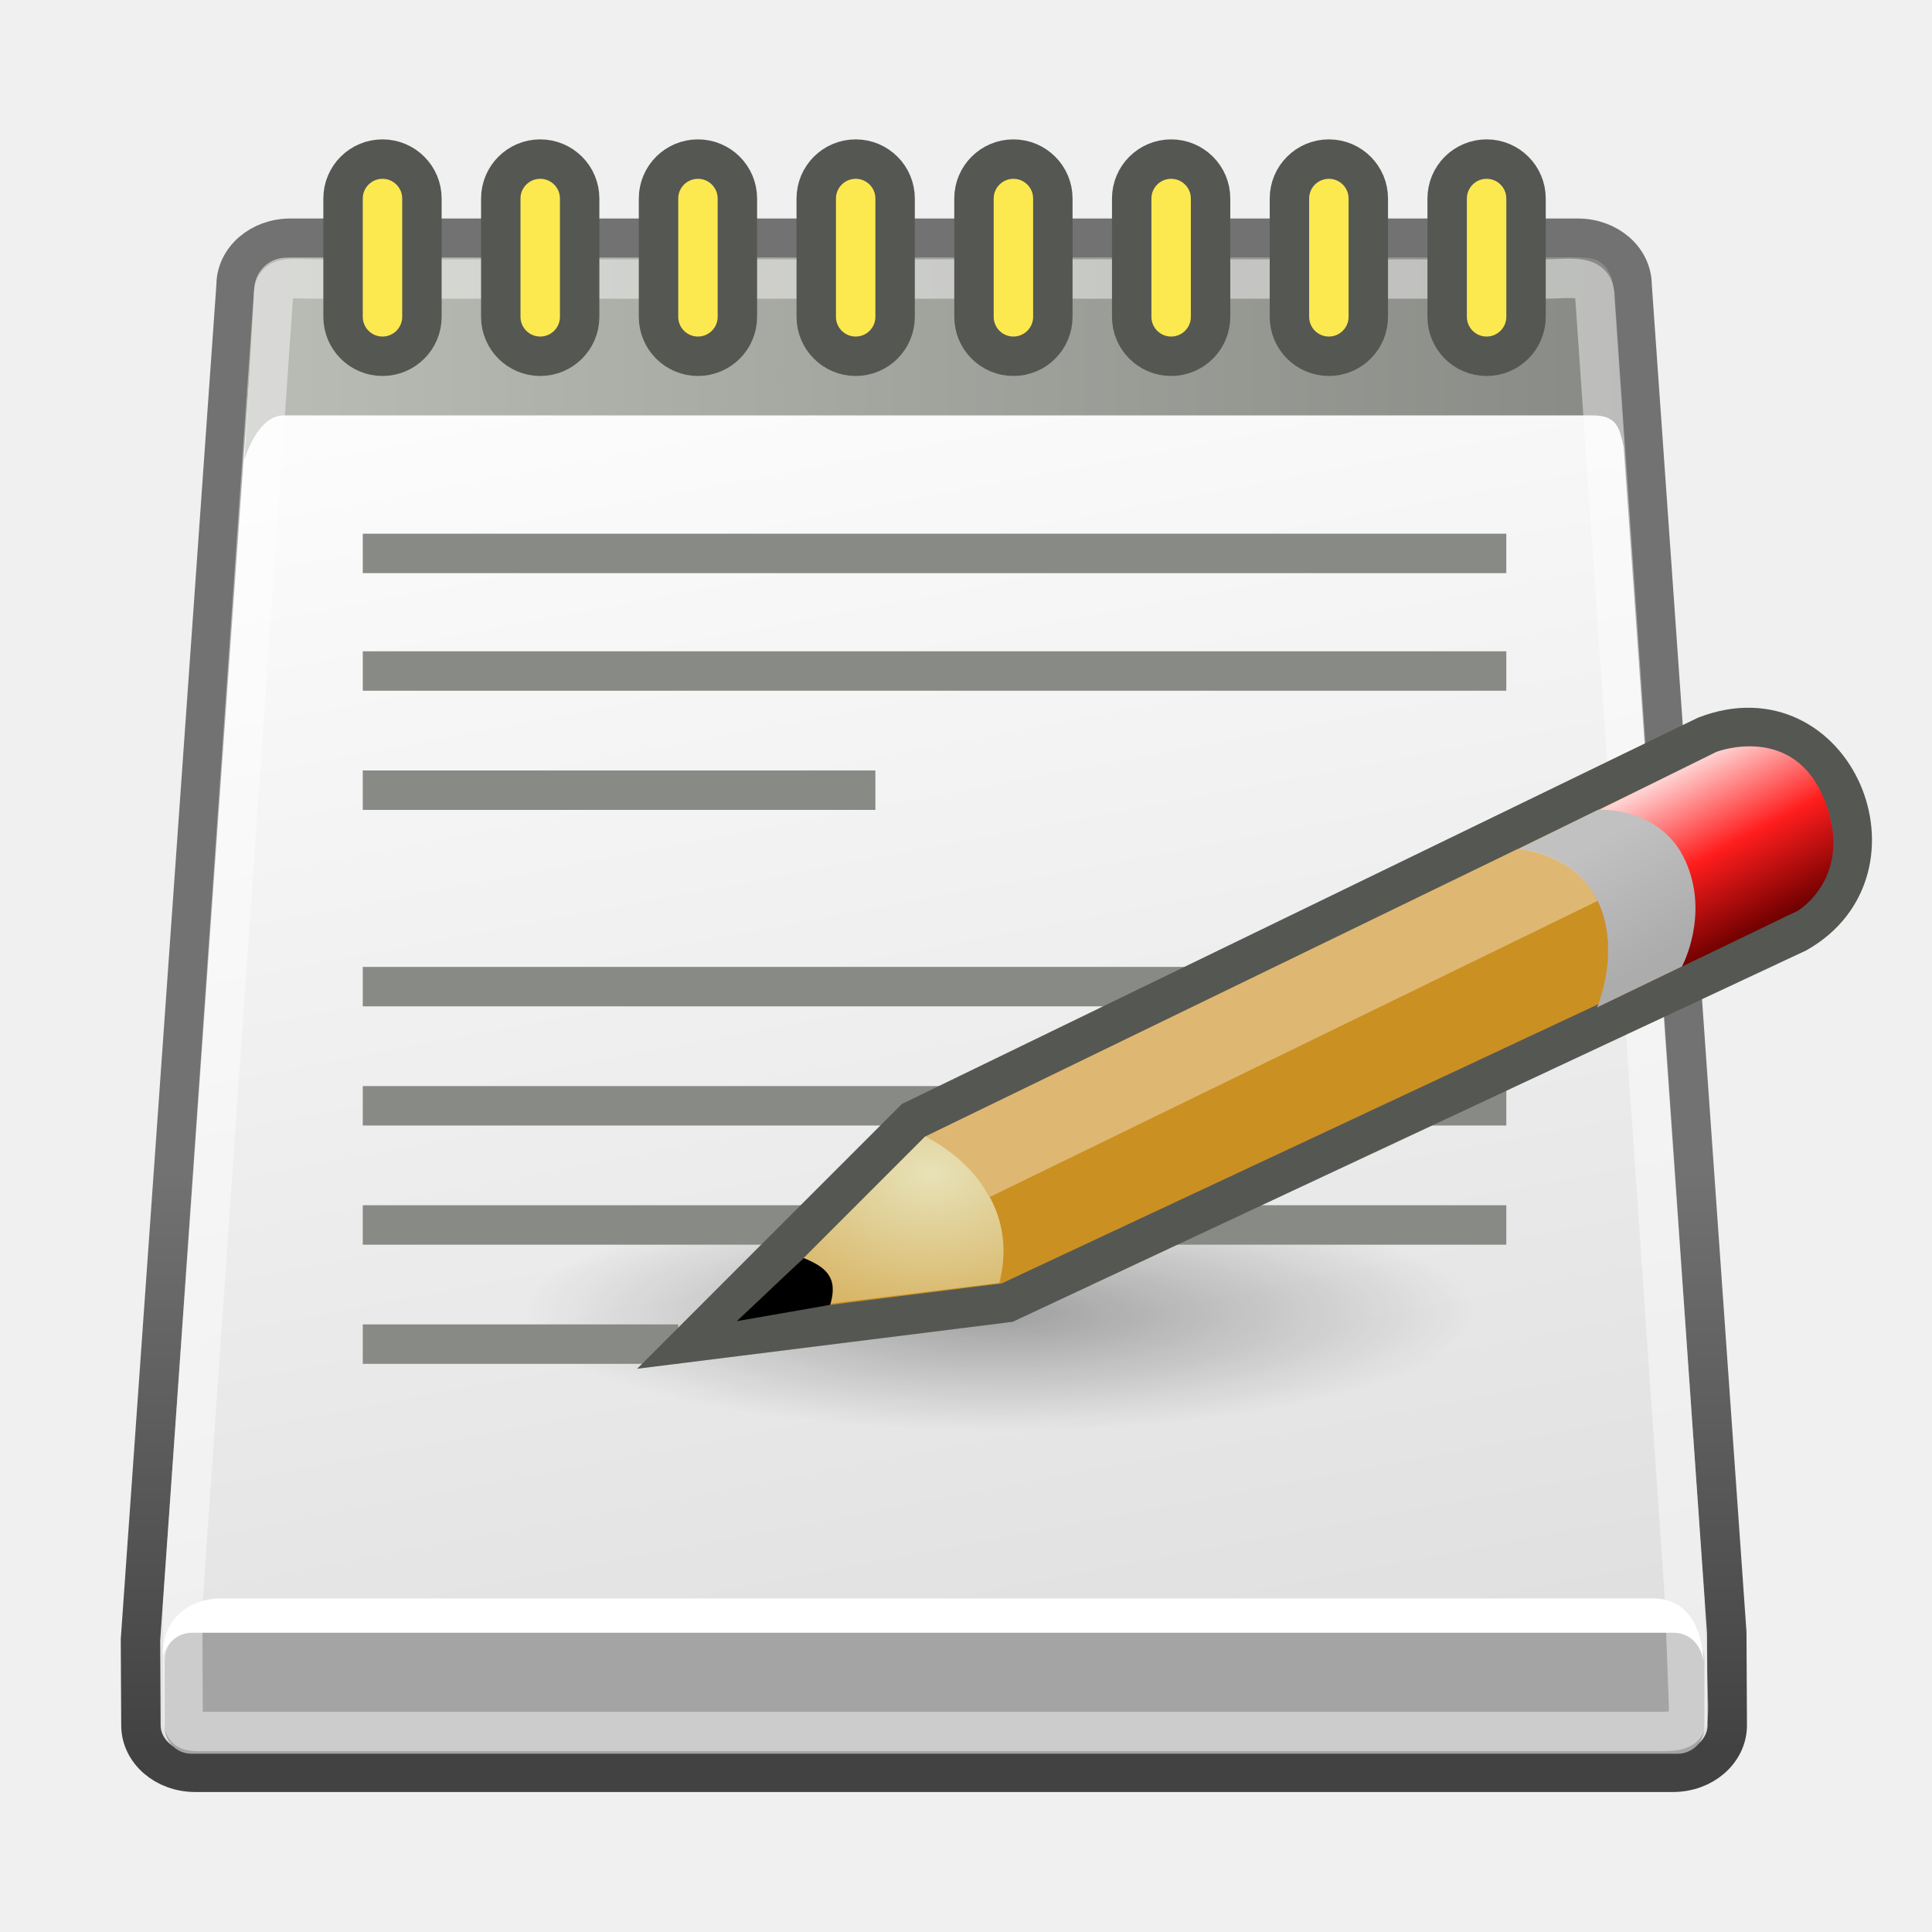
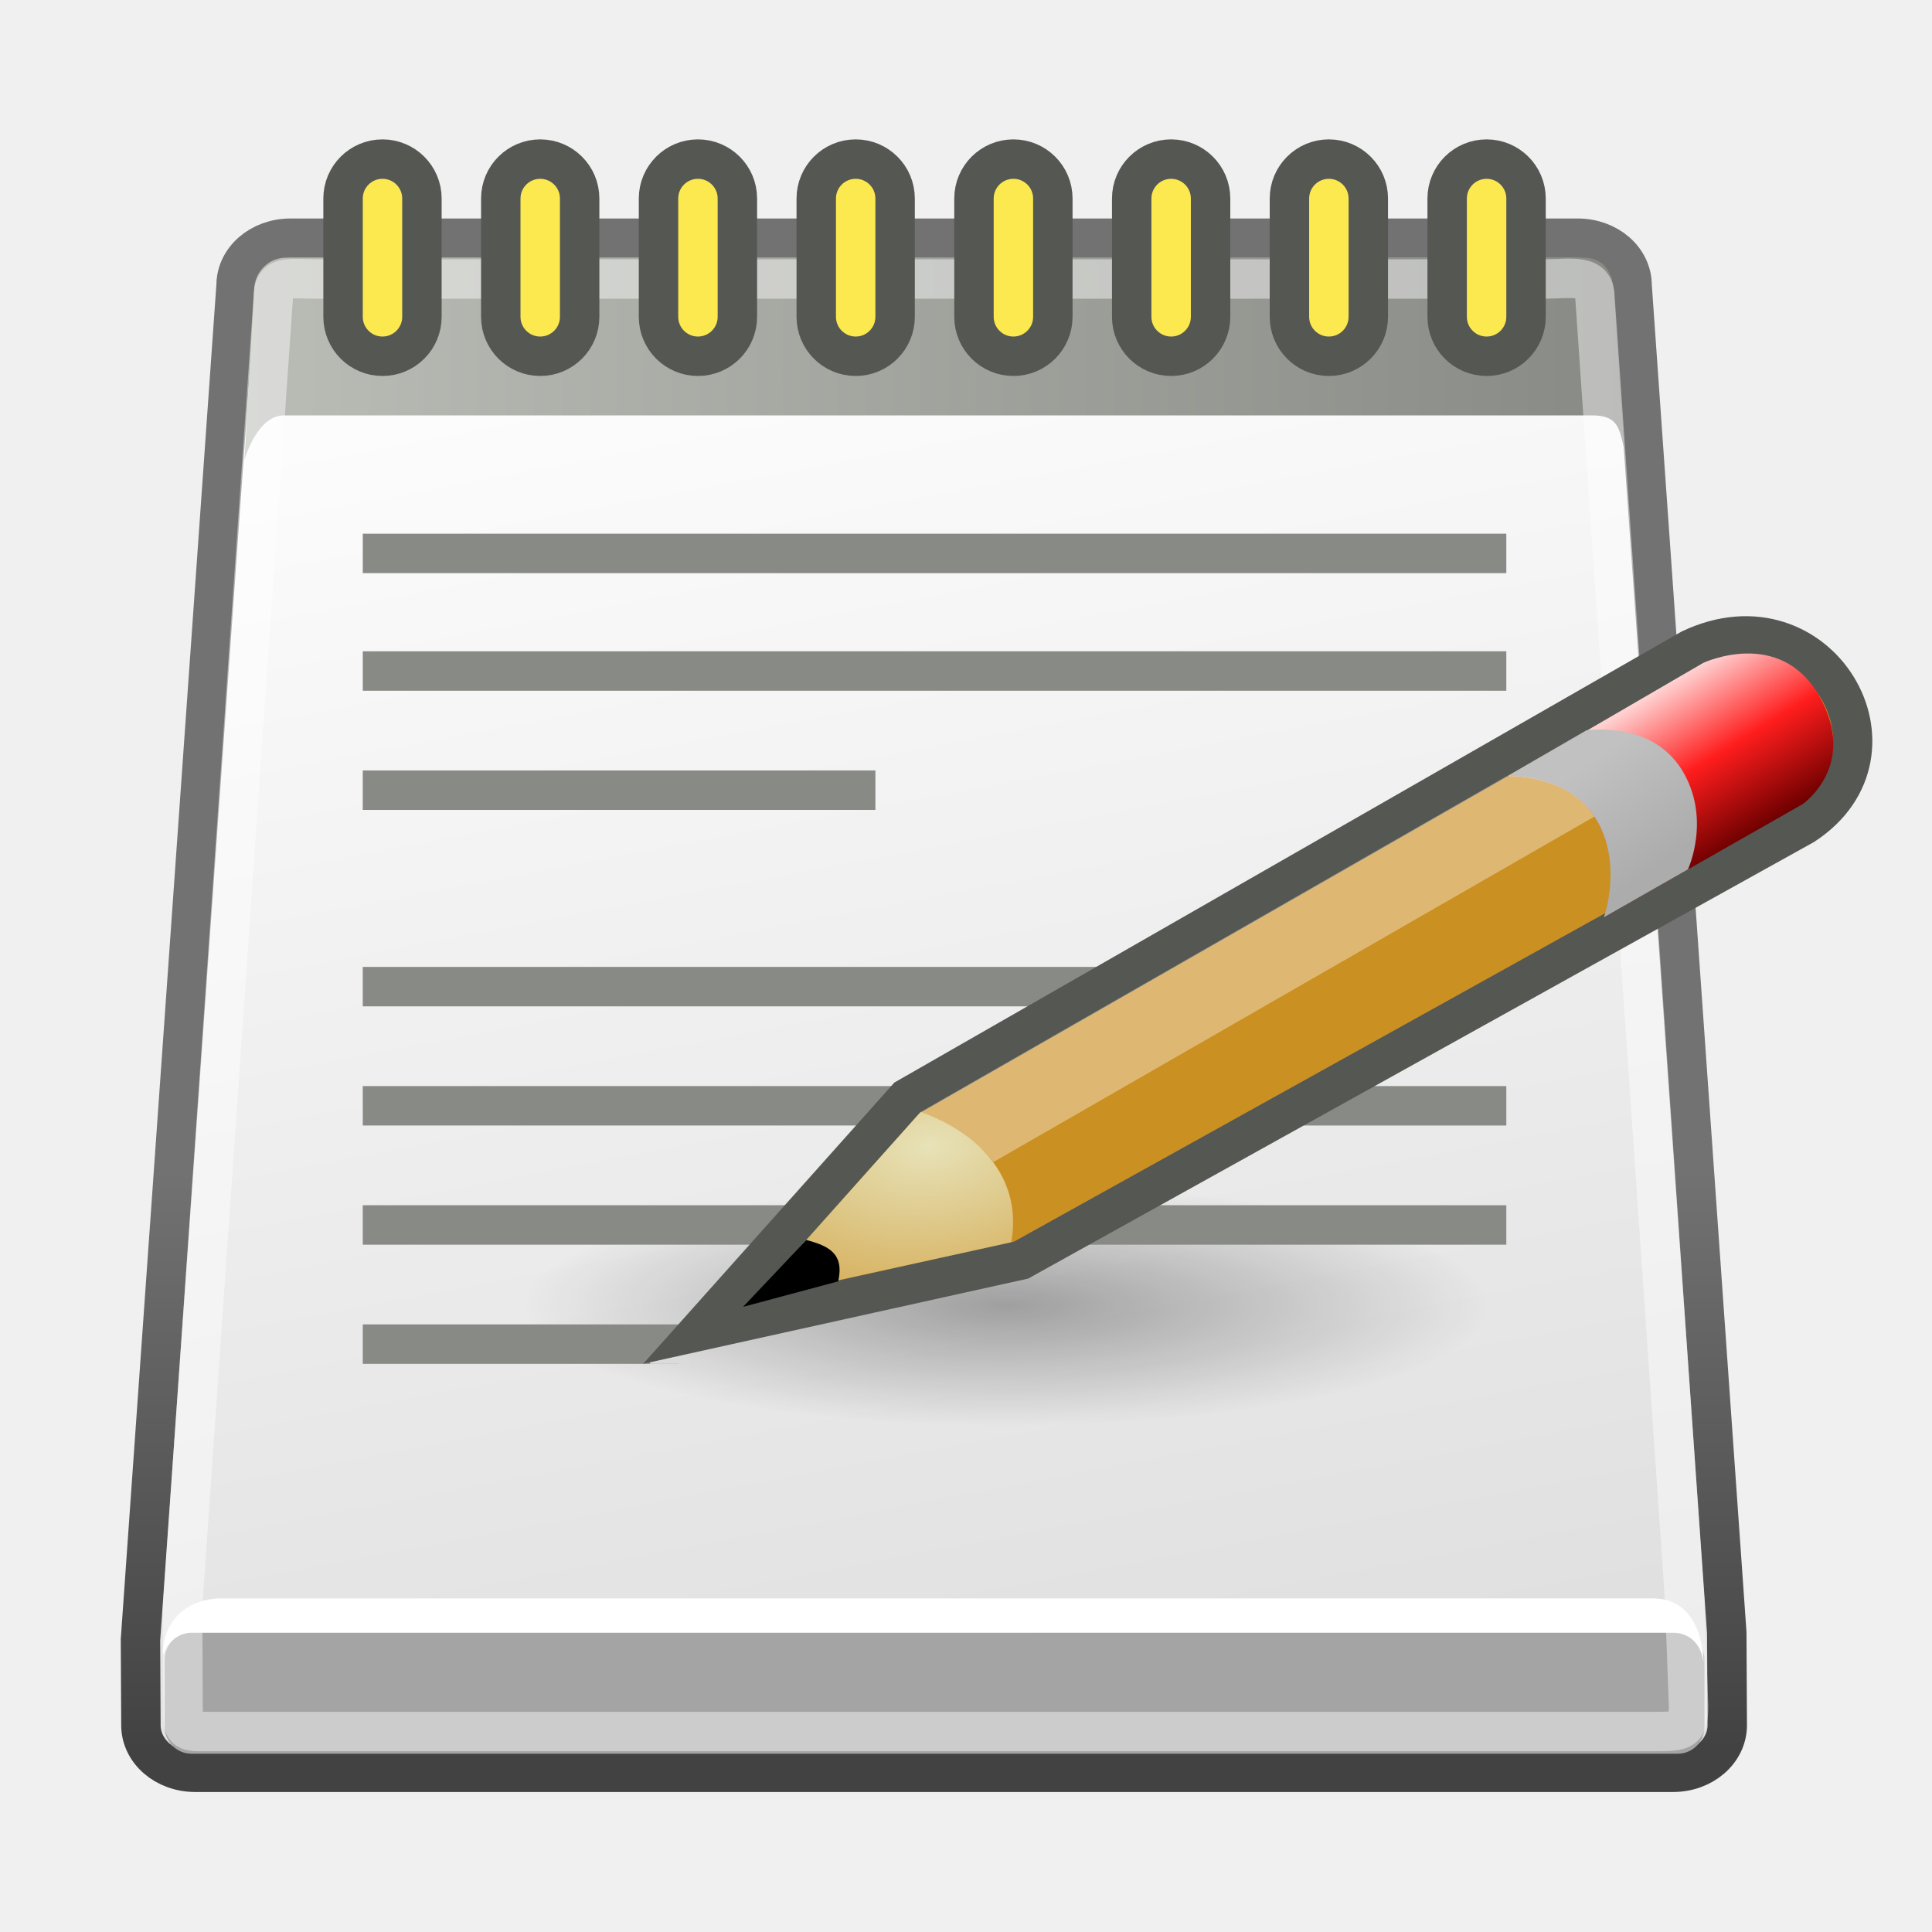
<svg xmlns="http://www.w3.org/2000/svg" xmlns:xlink="http://www.w3.org/1999/xlink" width="128" height="128" id="svg11300" version="1.1">
  <defs id="defs3">
    <linearGradient id="linearGradient3">
      <stop style="stop-color:#edd400;stop-opacity:1" offset="0" id="stop3" />
      <stop style="stop-color:#fce94f;stop-opacity:1" offset="1" id="stop4" />
    </linearGradient>
    <linearGradient id="linearGradient2994">
      <stop style="stop-color:#000000;stop-opacity:1;" offset="0" id="stop2996" />
      <stop style="stop-color:#c9c9c9;stop-opacity:1;" offset="1" id="stop2998" />
    </linearGradient>
    <linearGradient id="linearGradient2984">
      <stop style="stop-color:#e7e2b8;stop-opacity:1;" offset="0" id="stop2986" />
      <stop style="stop-color:#e7e2b8;stop-opacity:0;" offset="1" id="stop2988" />
    </linearGradient>
    <linearGradient id="linearGradient2974">
      <stop style="stop-color:#c1c1c1;stop-opacity:1;" offset="0" id="stop2976" />
      <stop style="stop-color:#acacac;stop-opacity:1;" offset="1" id="stop2978" />
    </linearGradient>
    <linearGradient id="linearGradient2966">
      <stop style="stop-color:#ffd1d1;stop-opacity:1;" offset="0" id="stop2968" />
      <stop id="stop3006" offset="0.5" style="stop-color:#ff1d1d;stop-opacity:1;" />
      <stop style="stop-color:#6f0000;stop-opacity:1;" offset="1" id="stop2970" />
    </linearGradient>
    <linearGradient id="linearGradient2919">
      <stop style="stop-color:#babdb6;stop-opacity:1" offset="0" id="stop2921" />
      <stop style="stop-color:#888a85;stop-opacity:1" offset="1" id="stop2923" />
    </linearGradient>
    <linearGradient id="linearGradient2873">
      <stop style="stop-color:#727272;stop-opacity:1;" offset="0" id="stop2875" />
      <stop style="stop-color:#424242;stop-opacity:1;" offset="1" id="stop2877" />
    </linearGradient>
    <linearGradient id="linearGradient2865">
      <stop style="stop-color:#000000;stop-opacity:1;" offset="0" id="stop2867" />
      <stop style="stop-color:#000000;stop-opacity:0;" offset="1" id="stop2869" />
    </linearGradient>
    <linearGradient id="linearGradient2855">
      <stop style="stop-color:#dfdfdf;stop-opacity:1;" offset="0" id="stop2857" />
      <stop style="stop-color:#ffffff;stop-opacity:1;" offset="1" id="stop2859" />
    </linearGradient>
    <linearGradient xlink:href="#linearGradient2855" id="linearGradient2861" x1="23.227" y1="43.454" x2="14.829" y2="4.487" gradientUnits="userSpaceOnUse" gradientTransform="matrix(2.972688,0,0,2.6125,-6.429382,4.00937)" />
    <linearGradient xlink:href="#linearGradient2873" id="linearGradient2879" x1="26.228" y1="28.152" x2="26.228" y2="42.833" gradientUnits="userSpaceOnUse" gradientTransform="matrix(2.6125,0,0,2.6125,0.5221773,4.00937)" />
    <linearGradient xlink:href="#linearGradient2919" id="linearGradient2925" x1="6" y1="7.562" x2="40.984" y2="7.562" gradientUnits="userSpaceOnUse" gradientTransform="matrix(2.6125,0,0,2.6125,0.5221773,4.00937)" />
-     <linearGradient xlink:href="#linearGradient2966" id="linearGradient2972" x1="48.552" y1="17.761" x2="50.65" y2="21.75" gradientUnits="userSpaceOnUse" gradientTransform="matrix(2.6125,0,0,2.6125,-14.28885,4.00937)" />
-     <linearGradient xlink:href="#linearGradient2974" id="linearGradient2980" x1="46" y1="19.812" x2="47.688" y2="22.625" gradientUnits="userSpaceOnUse" gradientTransform="matrix(2.6125,0,0,2.6125,-14.28885,4.00937)" />
-     <radialGradient xlink:href="#linearGradient2984" id="radialGradient2990" cx="29.053" cy="27.641" fx="29.053" fy="27.641" r="3.241" gradientTransform="matrix(7.637815,0,0,5.302637,-160.2911,-68.83804)" gradientUnits="userSpaceOnUse" />
+     <linearGradient xlink:href="#linearGradient2966" id="linearGradient2972" x1="48.552" y1="17.761" x2="50.65" y2="21.75" gradientUnits="userSpaceOnUse" gradientTransform="matrix(2.705144,-0.2834971,0.2487132,2.467197,-24.06561,14.55633)" />
+     <linearGradient xlink:href="#linearGradient2974" id="linearGradient2980" x1="46" y1="19.812" x2="47.688" y2="22.625" gradientUnits="userSpaceOnUse" gradientTransform="matrix(2.705144,-0.2834971,0.2487132,2.467197,-24.06561,14.55633)" />
+     <radialGradient xlink:href="#linearGradient2984" id="radialGradient2990" cx="29.053" cy="27.641" fx="29.053" fy="27.641" r="3.241" gradientTransform="matrix(7.908664,-0.8288222,0.5048174,5.007713,-182.1805,-38.39591)" gradientUnits="userSpaceOnUse" />
    <linearGradient xlink:href="#linearGradient2994" id="linearGradient3000" x1="25.719" y1="31.047" x2="25.1" y2="30.386" gradientUnits="userSpaceOnUse" gradientTransform="matrix(2.667488,0,0,2.667488,-14.52367,2.582054)" />
-     <radialGradient xlink:href="#linearGradient2865" id="radialGradient3010" gradientUnits="userSpaceOnUse" gradientTransform="matrix(1.610902,0,0,0.4006393,28.25191,70.75542)" cx="23.562" cy="40.438" fx="23.562" fy="40.438" r="19.562" />
+     <radialGradient xlink:href="#linearGradient2865" id="radialGradient3010" gradientUnits="userSpaceOnUse" gradientTransform="matrix(1.635783,0,0,0.4089459,28.16151,69.9544)" cx="23.562" cy="40.438" fx="23.562" fy="40.438" r="19.562" />
    <linearGradient xlink:href="#linearGradient3" id="linearGradient4" x1="9.892" y1="7.024" x2="9.258" y2="2.9" gradientUnits="userSpaceOnUse" />
  </defs>
  <g id="layer1" style="display:inline">
    <path style="color:#000000;display:inline;overflow:visible;visibility:visible;fill:url(#linearGradient2861);fill-opacity:1;fill-rule:evenodd;stroke:url(#linearGradient2879);stroke-width:2.612;stroke-linecap:butt;stroke-linejoin:miter;stroke-miterlimit:4;stroke-dashoffset:0;stroke-opacity:1;marker:none;marker-start:none;marker-mid:none;marker-end:none" d="m 19.238,15.782 h 85.296 c 1.992,0 3.596,1.391 3.596,3.119 0,0 6.273,89.266 6.273,89.266 0,0 0.032,6.133 0.032,6.133 0,1.728 -1.604,3.119 -3.596,3.119 H 12.932 c -1.992,0 -3.596,-1.391 -3.596,-3.119 l -0.029,-5.661 6.335,-89.738 c 0,-1.728 1.604,-3.119 3.596,-3.119 z" id="rect1975" />
-     <ellipse id="path3008" style="color:#000000;display:inline;overflow:visible;visibility:visible;opacity:0.316;fill:url(#radialGradient3010);fill-opacity:1;fill-rule:evenodd;stroke:none;stroke-width:1.361;stroke-linecap:butt;stroke-linejoin:miter;stroke-miterlimit:4;stroke-dasharray:none;stroke-dashoffset:0;stroke-opacity:1;marker:none;marker-start:none;marker-mid:none;marker-end:none" cx="66.209" cy="86.956" rx="31.513" ry="7.838" />
+     <ellipse id="path3008" style="color:#000000;display:inline;overflow:visible;visibility:visible;opacity:0.316;fill:url(#radialGradient3010);fill-opacity:1;fill-rule:evenodd;stroke:none;stroke-width:1.386;stroke-linecap:butt;stroke-linejoin:miter;stroke-miterlimit:4;stroke-dasharray:none;stroke-dashoffset:0;stroke-opacity:1;marker:none;marker-start:none;marker-mid:none;marker-end:none" cx="66.705" cy="86.491" rx="32" ry="8" />
    <rect style="color:#000000;display:inline;overflow:visible;visibility:visible;opacity:1;fill:#a4a4a4;fill-opacity:1;fill-rule:evenodd;stroke:none;stroke-width:2.612;stroke-linecap:butt;stroke-linejoin:miter;stroke-miterlimit:4;stroke-dasharray:none;stroke-dashoffset:0;stroke-opacity:1;marker:none;marker-start:none;marker-mid:none;marker-end:none" id="rect2851" width="102.013" height="8.024" x="10.912" y="108.165" rx="1.775" ry="1.775" />
    <path style="color:#000000;display:inline;overflow:visible;visibility:visible;opacity:1;fill:#ffffff;fill-opacity:1;fill-rule:evenodd;stroke:none;stroke-width:2.612;stroke-linecap:butt;stroke-linejoin:miter;stroke-miterlimit:4;stroke-dasharray:none;stroke-dashoffset:0;stroke-opacity:1;marker:none;marker-start:none;marker-mid:none;marker-end:none" d="m 10.781,109.666 c 0,0 0.394,-1.386 1.839,-1.501 H 110.758 c 1.971,0 2.102,1.963 2.102,1.963 0,0 0.061,-4.231 -3.354,-4.231 H 14.379 c -2.628,0.231 -3.599,2.037 -3.599,3.769 z" id="path2853" />
    <path style="color:#000000;display:inline;overflow:visible;visibility:visible;opacity:1;fill:url(#linearGradient2925);fill-opacity:1;fill-rule:evenodd;stroke:none;stroke-width:2.612;stroke-linecap:butt;stroke-linejoin:miter;stroke-miterlimit:4;stroke-dasharray:none;stroke-dashoffset:0;stroke-opacity:1;marker:none;marker-start:none;marker-mid:none;marker-end:none" d="m 16.85,18.99 -0.653,11.471 c 0,0 0.816,-2.939 2.613,-2.939 h 86.539 c 1.837,-0.041 1.919,0.816 2.245,2.163 0,0 -0.653,-10.123 -0.653,-10.123 -0.082,-1.429 -0.571,-2.49 -2.041,-2.49 H 18.973 c -1.184,0 -2,0.898 -2.123,1.919 z" id="path2915" />
    <path id="path2917" d="m 20.933,18.484 h 81.333 c 1.886,0 3.405,-0.397 3.405,1.239 0,0 5.94,86.235 5.94,86.235 0,0 0.262,7.077 0.262,7.077 0,1.636 -0.364,1.683 -2.25,1.683 H 13.224 c -1.078,0 -1.096,-0.278 -1.096,-1.337 l -0.028,-6.977 5.998,-86.6 c 0,-1.636 0.947,-1.32 2.833,-1.32 z" style="color:#000000;display:inline;overflow:visible;visibility:visible;opacity:0.439;fill:none;fill-opacity:1;fill-rule:evenodd;stroke:#ffffff;stroke-width:2.612;stroke-linecap:butt;stroke-linejoin:miter;stroke-miterlimit:4;stroke-dashoffset:0;stroke-opacity:1;marker:none;marker-start:none;marker-mid:none;marker-end:none" />
    <g id="g2950" transform="matrix(2.6125,0,0,2.6125,0.5221777,4.00937)" style="display:inline;opacity:1">
      <rect ry="1" rx="1" y="2.5" x="8.5" height="5" width="2" id="rect2899" style="color:#000000;display:inline;overflow:visible;visibility:visible;opacity:1;fill:#fce94f;fill-opacity:1;fill-rule:evenodd;stroke:#555753;stroke-width:1;stroke-linecap:butt;stroke-linejoin:miter;stroke-miterlimit:4;stroke-dasharray:none;stroke-dashoffset:0;stroke-opacity:1;marker:none;marker-start:none;marker-mid:none;marker-end:none" />
      <rect style="color:#000000;display:inline;overflow:visible;visibility:visible;opacity:1;fill:#fce94f;fill-opacity:1;fill-rule:evenodd;stroke:#555753;stroke-width:1;stroke-linecap:butt;stroke-linejoin:miter;stroke-miterlimit:4;stroke-dasharray:none;stroke-dashoffset:0;stroke-opacity:1;marker:none;marker-start:none;marker-mid:none;marker-end:none" id="rect2901" width="2" height="5" x="12.5" y="2.5" rx="1" ry="1" />
      <rect ry="1" rx="1" y="2.5" x="16.5" height="5" width="2" id="rect2903" style="color:#000000;display:inline;overflow:visible;visibility:visible;opacity:1;fill:#fce94f;fill-opacity:1;fill-rule:evenodd;stroke:#555753;stroke-width:1;stroke-linecap:butt;stroke-linejoin:miter;stroke-miterlimit:4;stroke-dasharray:none;stroke-dashoffset:0;stroke-opacity:1;marker:none;marker-start:none;marker-mid:none;marker-end:none" />
      <rect style="color:#000000;display:inline;overflow:visible;visibility:visible;opacity:1;fill:#fce94f;fill-opacity:1;fill-rule:evenodd;stroke:#555753;stroke-width:1;stroke-linecap:butt;stroke-linejoin:miter;stroke-miterlimit:4;stroke-dasharray:none;stroke-dashoffset:0;stroke-opacity:1;marker:none;marker-start:none;marker-mid:none;marker-end:none" id="rect2905" width="2" height="5" x="20.5" y="2.5" rx="1" ry="1" />
      <rect ry="1" rx="1" y="2.5" x="24.5" height="5" width="2" id="rect2907" style="color:#000000;display:inline;overflow:visible;visibility:visible;opacity:1;fill:#fce94f;fill-opacity:1;fill-rule:evenodd;stroke:#555753;stroke-width:1;stroke-linecap:butt;stroke-linejoin:miter;stroke-miterlimit:4;stroke-dasharray:none;stroke-dashoffset:0;stroke-opacity:1;marker:none;marker-start:none;marker-mid:none;marker-end:none" />
      <rect style="color:#000000;display:inline;overflow:visible;visibility:visible;opacity:1;fill:#fce94f;fill-opacity:1;fill-rule:evenodd;stroke:#555753;stroke-width:1;stroke-linecap:butt;stroke-linejoin:miter;stroke-miterlimit:4;stroke-dasharray:none;stroke-dashoffset:0;stroke-opacity:1;marker:none;marker-start:none;marker-mid:none;marker-end:none" id="rect2909" width="2" height="5" x="28.5" y="2.5" rx="1" ry="1" />
      <rect ry="1" rx="1" y="2.5" x="32.5" height="5" width="2" id="rect2911" style="color:#000000;display:inline;overflow:visible;visibility:visible;opacity:1;fill:#fce94f;fill-opacity:1;fill-rule:evenodd;stroke:#555753;stroke-width:1;stroke-linecap:butt;stroke-linejoin:miter;stroke-miterlimit:4;stroke-dasharray:none;stroke-dashoffset:0;stroke-opacity:1;marker:none;marker-start:none;marker-mid:none;marker-end:none" />
      <rect style="color:#000000;display:inline;overflow:visible;visibility:visible;opacity:1;fill:#fce94f;fill-opacity:1;fill-rule:evenodd;stroke:#555753;stroke-width:1;stroke-linecap:butt;stroke-linejoin:miter;stroke-miterlimit:4;stroke-dasharray:none;stroke-dashoffset:0;stroke-opacity:1;marker:none;marker-start:none;marker-mid:none;marker-end:none" id="rect2913" width="2" height="5" x="36.5" y="2.5" rx="1" ry="1" />
    </g>
    <g id="g2941" transform="matrix(2.6125,0,0,2.6125,0.5221777,4.00937)" style="display:inline;opacity:1">
      <rect y="12" x="9" height="1" width="29" id="rect2927" style="color:#000000;display:inline;overflow:visible;visibility:visible;opacity:1;fill:#888a85;fill-opacity:1;fill-rule:evenodd;stroke:none;stroke-width:1;stroke-linecap:butt;stroke-linejoin:miter;stroke-miterlimit:4;stroke-dasharray:none;stroke-dashoffset:0;stroke-opacity:1;marker:none;marker-start:none;marker-mid:none;marker-end:none" />
      <rect style="color:#000000;display:inline;overflow:visible;visibility:visible;opacity:1;fill:#888a85;fill-opacity:1;fill-rule:evenodd;stroke:none;stroke-width:1;stroke-linecap:butt;stroke-linejoin:miter;stroke-miterlimit:4;stroke-dasharray:none;stroke-dashoffset:0;stroke-opacity:1;marker:none;marker-start:none;marker-mid:none;marker-end:none" id="rect2929" width="29" height="1" x="9" y="14.982" />
      <rect y="18.004" x="9" height="1" width="13" id="rect2931" style="color:#000000;display:inline;overflow:visible;visibility:visible;opacity:1;fill:#888a85;fill-opacity:1;fill-rule:evenodd;stroke:none;stroke-width:1;stroke-linecap:butt;stroke-linejoin:miter;stroke-miterlimit:4;stroke-dasharray:none;stroke-dashoffset:0;stroke-opacity:1;marker:none;marker-start:none;marker-mid:none;marker-end:none" />
      <rect style="color:#000000;display:inline;overflow:visible;visibility:visible;opacity:1;fill:#888a85;fill-opacity:1;fill-rule:evenodd;stroke:none;stroke-width:1;stroke-linecap:butt;stroke-linejoin:miter;stroke-miterlimit:4;stroke-dasharray:none;stroke-dashoffset:0;stroke-opacity:1;marker:none;marker-start:none;marker-mid:none;marker-end:none" id="rect2933" width="29" height="1" x="9" y="22.986" />
      <rect y="26.008" x="9" height="1" width="29" id="rect2935" style="color:#000000;display:inline;overflow:visible;visibility:visible;opacity:1;fill:#888a85;fill-opacity:1;fill-rule:evenodd;stroke:none;stroke-width:1;stroke-linecap:butt;stroke-linejoin:miter;stroke-miterlimit:4;stroke-dasharray:none;stroke-dashoffset:0;stroke-opacity:1;marker:none;marker-start:none;marker-mid:none;marker-end:none" />
      <rect style="color:#000000;display:inline;overflow:visible;visibility:visible;opacity:1;fill:#888a85;fill-opacity:1;fill-rule:evenodd;stroke:none;stroke-width:1;stroke-linecap:butt;stroke-linejoin:miter;stroke-miterlimit:4;stroke-dasharray:none;stroke-dashoffset:0;stroke-opacity:1;marker:none;marker-start:none;marker-mid:none;marker-end:none" id="rect2937" width="29" height="1" x="9" y="29.03" />
      <rect y="32.052" x="9" height="1" width="8" id="rect2939" style="color:#000000;display:inline;overflow:visible;visibility:visible;opacity:1;fill:#888a85;fill-opacity:1;fill-rule:evenodd;stroke:none;stroke-width:1;stroke-linecap:butt;stroke-linejoin:miter;stroke-miterlimit:4;stroke-dasharray:none;stroke-dashoffset:0;stroke-opacity:1;marker:none;marker-start:none;marker-mid:none;marker-end:none" />
    </g>
-     <path style="color:#000000;display:inline;overflow:visible;visibility:visible;opacity:1;fill:#cb9022;fill-opacity:1;fill-rule:evenodd;stroke:#555753;stroke-width:2.612;stroke-linecap:butt;stroke-linejoin:miter;stroke-miterlimit:4;stroke-dasharray:none;stroke-dashoffset:0;stroke-opacity:1;marker:none;marker-start:none;marker-mid:none;marker-end:none" d="M 45.826,88.916 60.521,74.22 113.016,48.748 c 8.491,-3.266 13.552,8.817 6.041,13.063 L 66.726,86.303 Z" id="path2960" />
-     <path id="path2964" d="m 100.661,56.259 c 0,0 3.755,0.245 5.225,3.511 1.514,3.364 0,6.939 0,6.939 l 13.225,-6.369 c 0,0 3.814,-2.282 1.735,-7.409 -2.051,-5.057 -7.122,-3.121 -7.122,-3.121 z" style="color:#000000;display:inline;overflow:visible;visibility:visible;opacity:1;fill:url(#linearGradient2972);fill-opacity:1;fill-rule:evenodd;stroke:none;stroke-width:2.612;stroke-linecap:butt;stroke-linejoin:miter;stroke-miterlimit:4;stroke-dasharray:none;stroke-dashoffset:0;stroke-opacity:1;marker:none;marker-start:none;marker-mid:none;marker-end:none" />
-     <path style="color:#000000;display:inline;overflow:visible;visibility:visible;opacity:1;fill:url(#linearGradient2980);fill-opacity:1;fill-rule:evenodd;stroke:none;stroke-width:2.612;stroke-linecap:butt;stroke-linejoin:miter;stroke-miterlimit:4;stroke-dasharray:none;stroke-dashoffset:0;stroke-opacity:1;marker:none;marker-start:none;marker-mid:none;marker-end:none" d="m 100.601,56.239 c 0,0 3.816,0.265 5.285,3.531 1.514,3.364 -0.081,6.98 -0.081,6.98 l 5.627,-2.713 c 0,0 1.839,-3.385 0.25,-6.961 -1.633,-3.674 -5.796,-3.429 -5.796,-3.429 z" id="path2962" />
-     <path style="color:#000000;display:inline;overflow:visible;visibility:visible;opacity:1;fill:url(#radialGradient2990);fill-opacity:1;fill-rule:evenodd;stroke:none;stroke-width:2.612;stroke-linecap:butt;stroke-linejoin:miter;stroke-miterlimit:4;stroke-dasharray:none;stroke-dashoffset:0;stroke-opacity:1;marker:none;marker-start:none;marker-mid:none;marker-end:none" d="m 49.554,87.038 11.756,-11.756 c 3.919,2.123 5.96,5.633 4.898,9.715 z" id="path2982" />
-     <path style="color:#000000;display:inline;overflow:visible;visibility:visible;opacity:1;fill:#000000;fill-opacity:1;fill-rule:evenodd;stroke:none;stroke-width:2.612;stroke-linecap:butt;stroke-linejoin:miter;stroke-miterlimit:4;stroke-dasharray:none;stroke-dashoffset:0;stroke-opacity:1;marker:none;marker-start:none;marker-mid:none;marker-end:none" d="m 53.248,83.349 -4.429,4.179 6.184,-1.077 C 55.575,84.573 54.636,83.92 53.248,83.349 Z" id="path2992" />
-     <path style="color:#000000;display:inline;overflow:visible;visibility:visible;opacity:1;fill:#ffffff;fill-opacity:0.364;fill-rule:evenodd;stroke:none;stroke-width:2.612;stroke-linecap:butt;stroke-linejoin:miter;stroke-miterlimit:4;stroke-dasharray:none;stroke-dashoffset:0;stroke-opacity:1;marker:none;marker-start:none;marker-mid:none;marker-end:none" d="m 61.325,75.287 c 1.808,1.006 3.277,2.304 4.272,4.007 L 105.843,59.687 c -1.06,-2.329 -3.507,-3.292 -5.296,-3.44 z" id="path3002" />
+     <rect style="display:inline;opacity:1;fill:#dbdbdb;fill-opacity:1;stroke:none;stroke-width:0.508;stroke-linecap:square;stroke-linejoin:round" id="rect1" width="2.612" height="0.499" x="43.068" y="89.859" />
+     <path style="color:#000000;display:inline;overflow:visible;visibility:visible;opacity:1;fill:#cb9022;fill-opacity:1;fill-rule:evenodd;stroke:#555753;stroke-width:2.597;stroke-linecap:butt;stroke-linejoin:miter;stroke-miterlimit:4;stroke-dasharray:none;stroke-dashoffset:0;stroke-opacity:1;marker:none;marker-start:none;marker-mid:none;marker-end:none" d="M 46.264,88.217 60.082,72.744 112.013,42.992 c 8.481,-4.005 14.872,6.856 7.499,11.68 L 67.657,83.482 Z" id="path2960" />
+     <path id="path2964" d="m 99.935,51.426 c 0,0 3.912,-0.176 5.744,2.748 1.888,3.013 0.661,6.553 0.661,6.553 l 13.087,-7.45 c 0,0 3.731,-2.569 1.091,-7.185 -2.605,-4.553 -7.671,-2.175 -7.671,-2.175 z" style="color:#000000;display:inline;overflow:visible;visibility:visible;opacity:1;fill:url(#linearGradient2972);fill-opacity:1;fill-rule:evenodd;stroke:none;stroke-width:2.597;stroke-linecap:butt;stroke-linejoin:miter;stroke-miterlimit:4;stroke-dasharray:none;stroke-dashoffset:0;stroke-opacity:1;marker:none;marker-start:none;marker-mid:none;marker-end:none" />
+     <path style="color:#000000;display:inline;overflow:visible;visibility:visible;opacity:1;fill:url(#linearGradient2980);fill-opacity:1;fill-rule:evenodd;stroke:none;stroke-width:2.597;stroke-linecap:butt;stroke-linejoin:miter;stroke-miterlimit:4;stroke-dasharray:none;stroke-dashoffset:0;stroke-opacity:1;marker:none;marker-start:none;marker-mid:none;marker-end:none" d="m 99.871,51.414 c 0,0 3.976,-0.164 5.809,2.761 1.888,3.013 0.581,6.6 0.581,6.6 l 5.568,-3.173 c 0,0 1.582,-3.397 -0.404,-6.601 -2.04,-3.292 -6.328,-2.609 -6.328,-2.609 z" id="path2962" />
+     <path style="color:#000000;display:inline;overflow:visible;visibility:visible;opacity:1;fill:url(#radialGradient2990);fill-opacity:1;fill-rule:evenodd;stroke:none;stroke-width:2.597;stroke-linecap:butt;stroke-linejoin:miter;stroke-miterlimit:4;stroke-dasharray:none;stroke-dashoffset:0;stroke-opacity:1;marker:none;marker-start:none;marker-mid:none;marker-end:none" d="M 49.946,86.039 61,73.661 c 4.26,1.579 6.707,4.673 5.997,8.643 z" id="path2982" />
+     <path style="color:#000000;display:inline;overflow:visible;visibility:visible;opacity:1;fill:#000000;fill-opacity:1;fill-rule:evenodd;stroke:none;stroke-width:2.597;stroke-linecap:butt;stroke-linejoin:miter;stroke-miterlimit:4;stroke-dasharray:none;stroke-dashoffset:0;stroke-opacity:1;marker:none;marker-start:none;marker-mid:none;marker-end:none" d="m 53.42,82.154 -4.188,4.427 6.301,-1.688 c 0.413,-1.835 -0.621,-2.35 -2.113,-2.739 z" id="path2992" />
+     <path style="color:#000000;display:inline;overflow:visible;visibility:visible;opacity:1;fill:#ffffff;fill-opacity:0.364;fill-rule:evenodd;stroke:none;stroke-width:2.597;stroke-linecap:butt;stroke-linejoin:miter;stroke-miterlimit:4;stroke-dasharray:none;stroke-dashoffset:0;stroke-opacity:1;marker:none;marker-start:none;marker-mid:none;marker-end:none" d="m 61.015,73.664 c 1.968,0.754 3.612,1.821 4.805,3.321 L 105.627,54.101 c -1.319,-2.085 -3.945,-2.729 -5.811,-2.674 z" id="path3002" />
  </g>
</svg>
